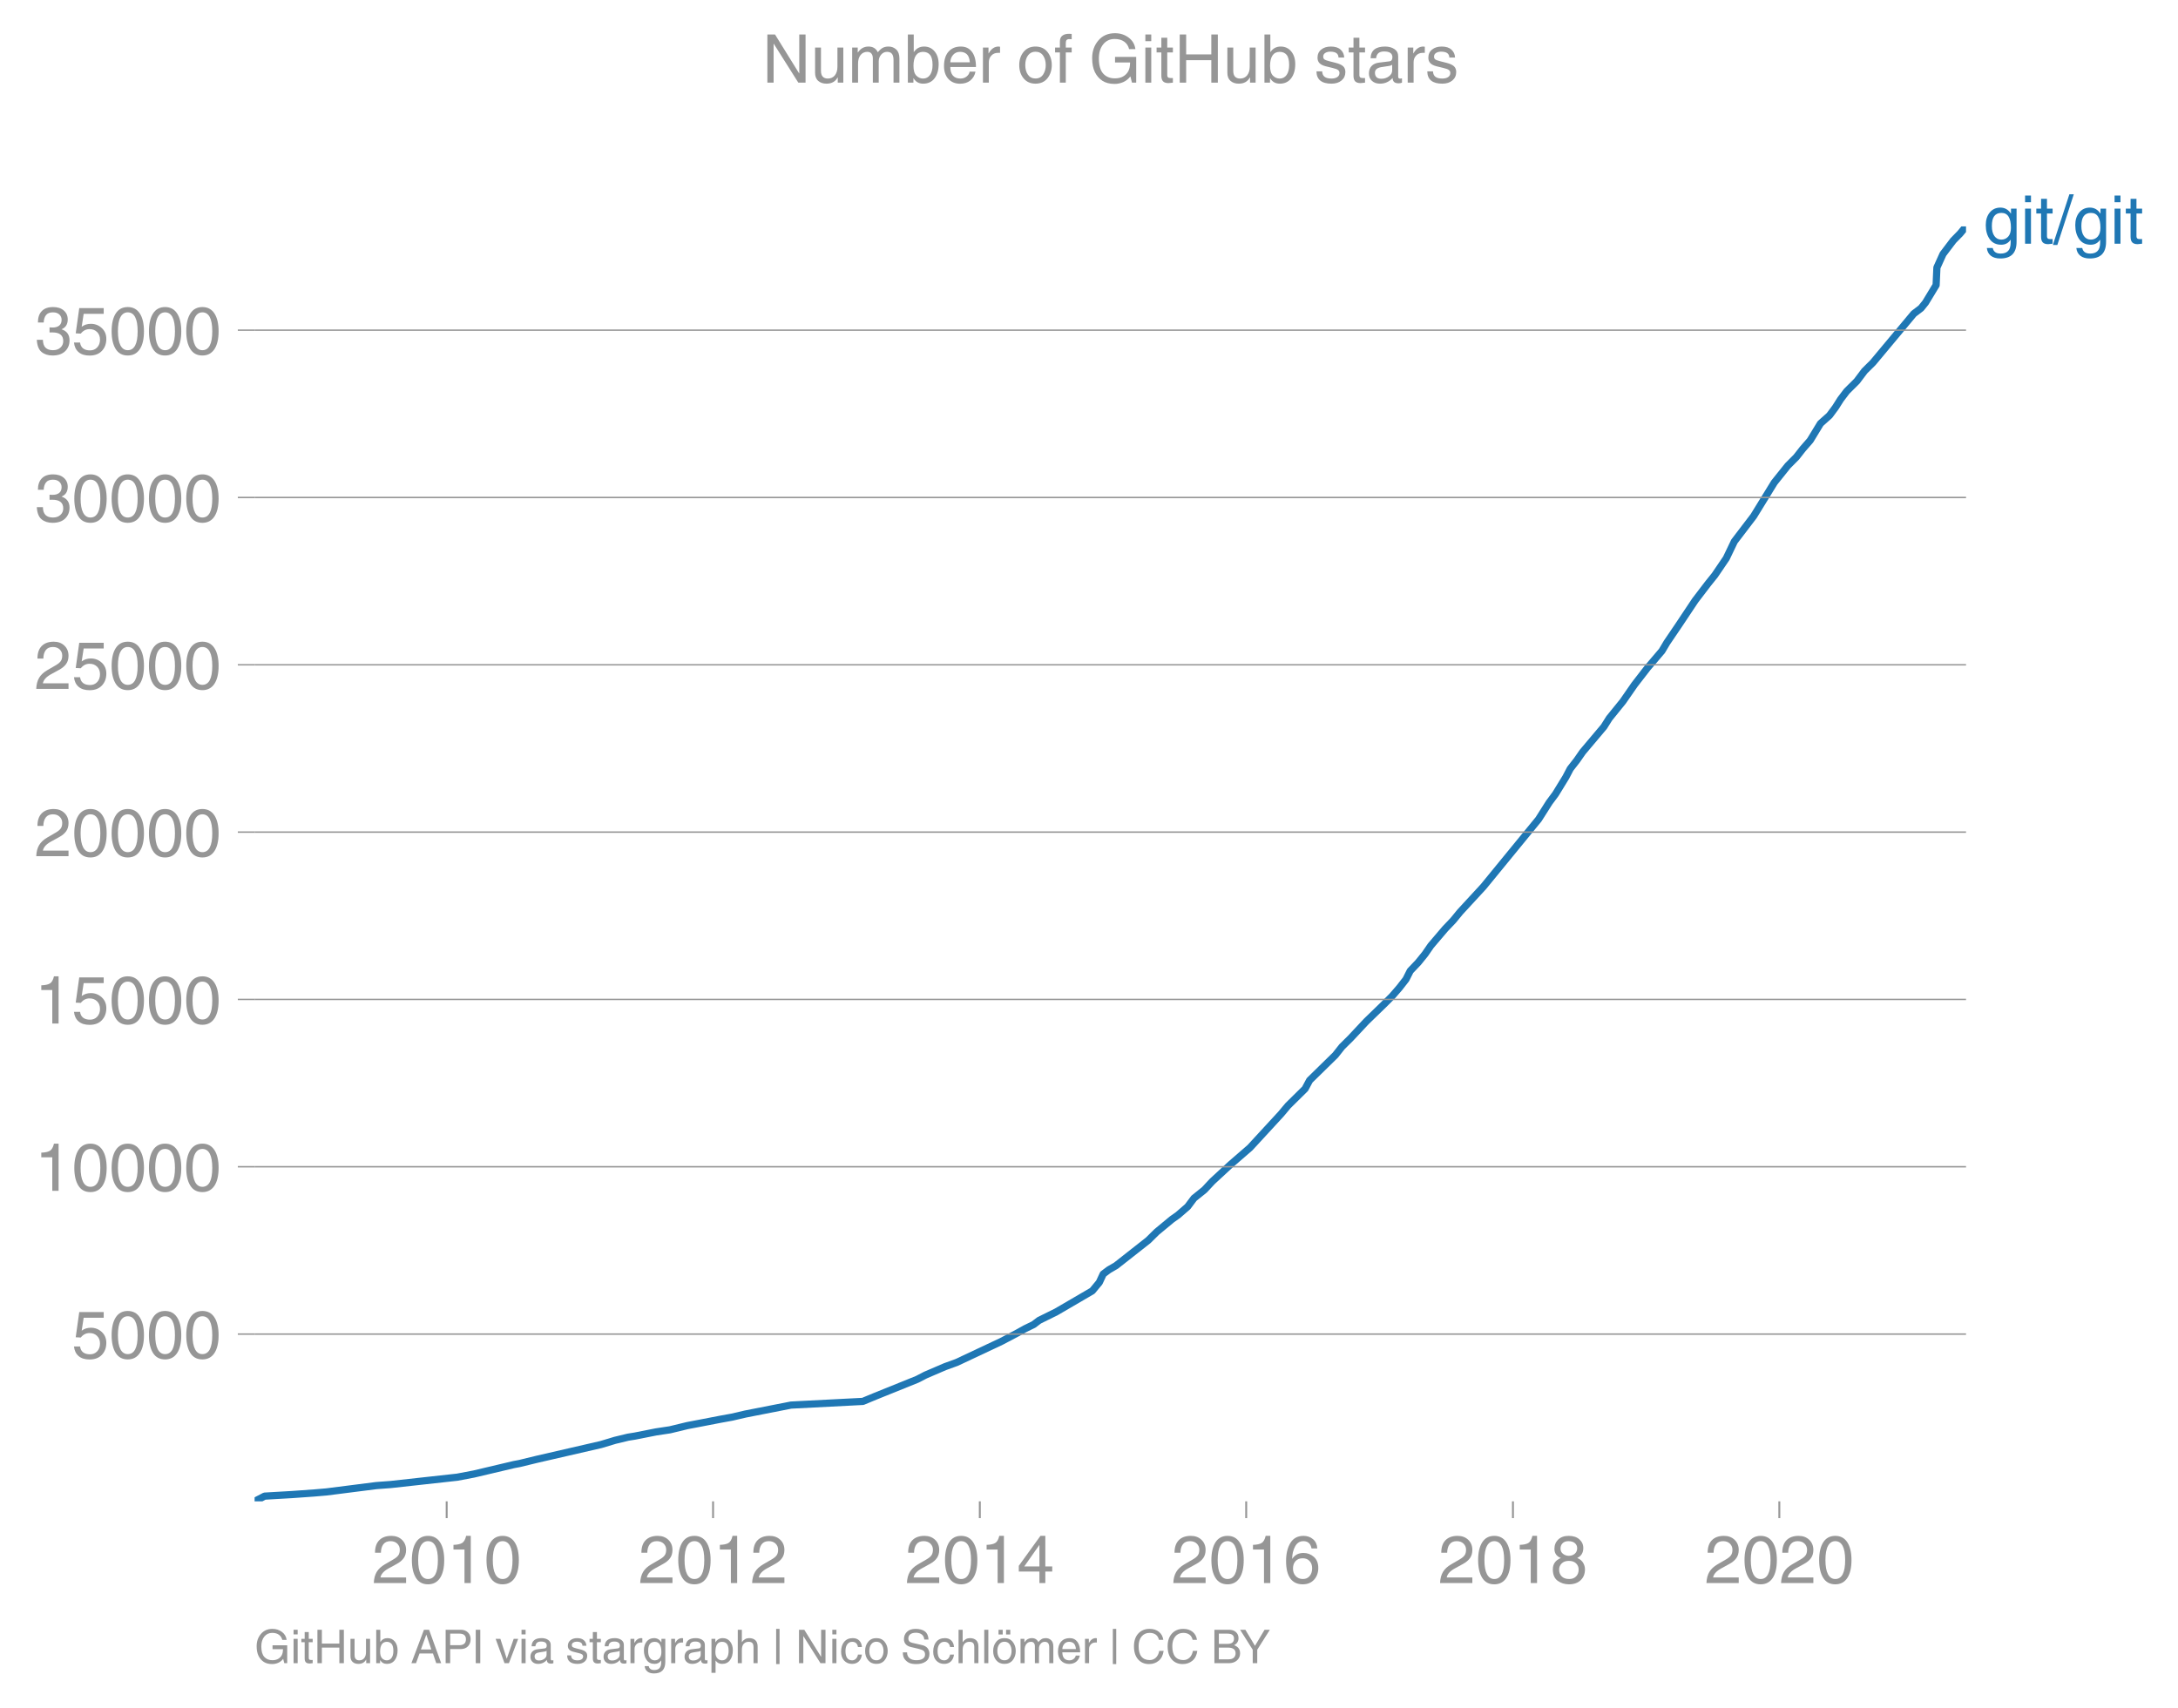
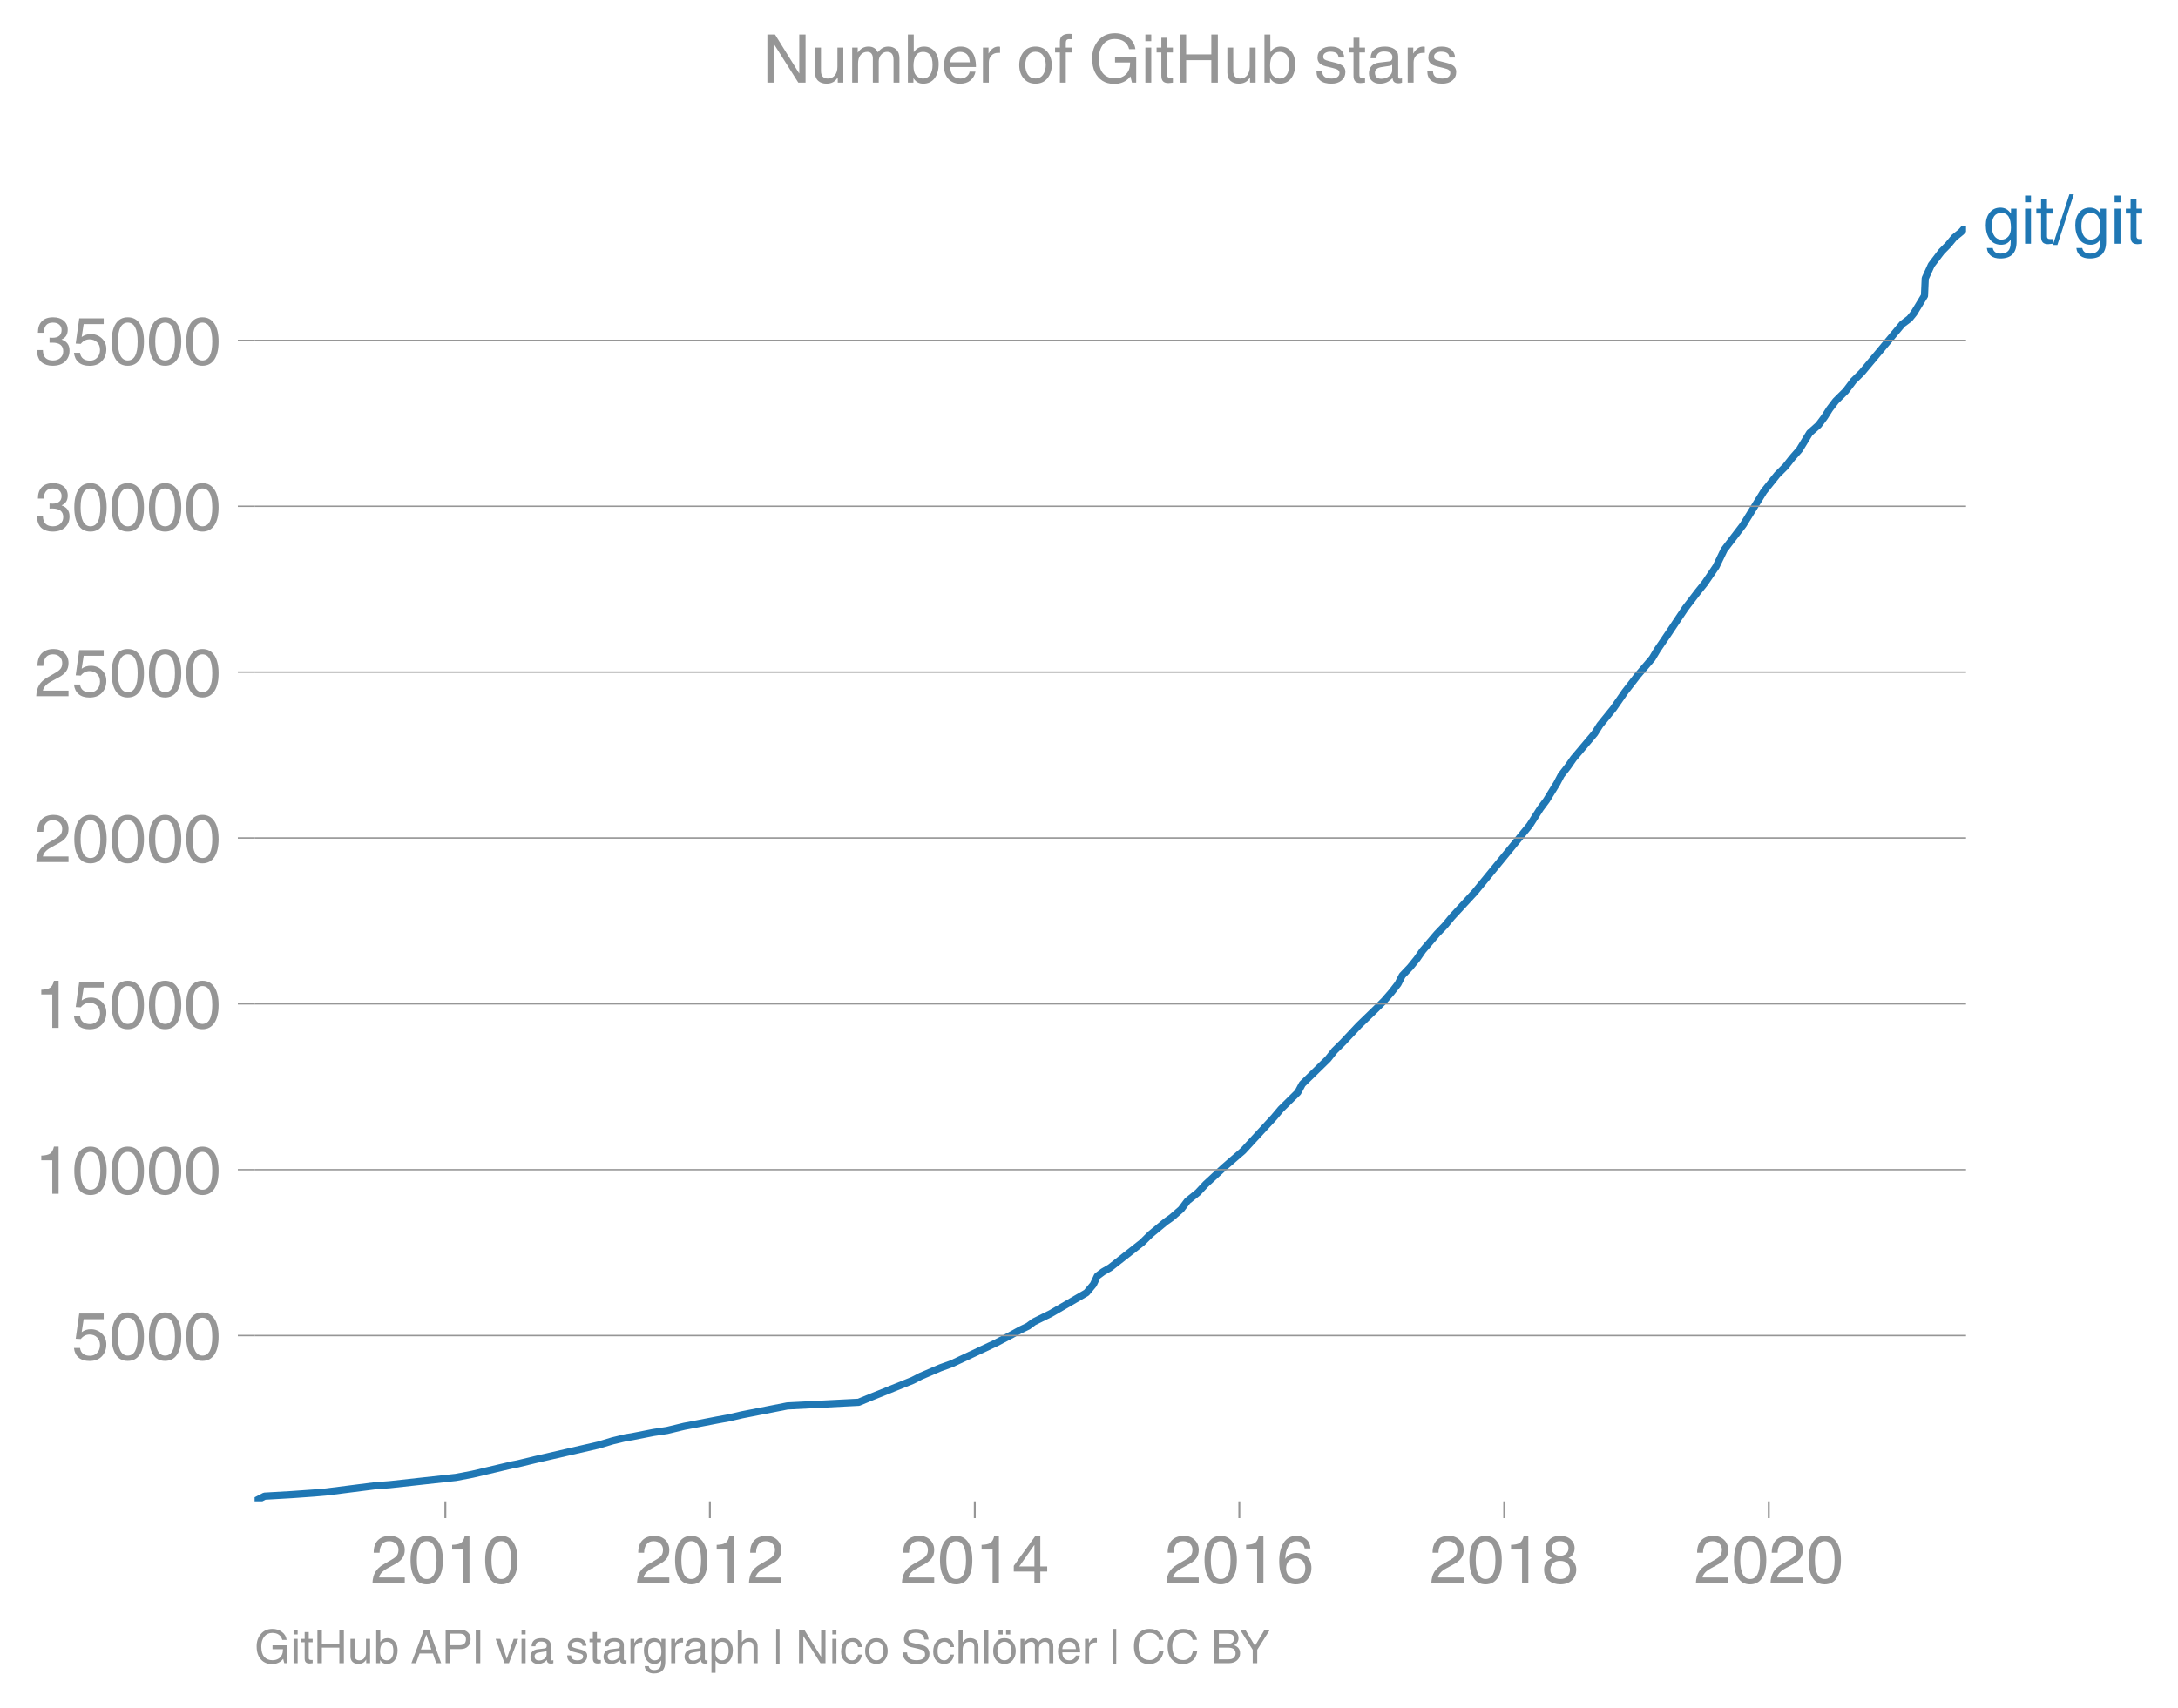
<svg xmlns="http://www.w3.org/2000/svg" xmlns:xlink="http://www.w3.org/1999/xlink" height="475.304" viewBox="0 0 454.478 356.478" width="605.97">
  <defs>
    <style>*{stroke-linecap:butt;stroke-linejoin:round}</style>
  </defs>
  <g id="figure_1">
    <path d="M0 356.478h454.478V0H0z" style="fill:none" id="patch_1" />
    <g id="axes_1">
      <path d="M53.127 313.361h357.12V47.25H53.127z" style="fill:none" id="patch_2" />
-       <path clip-path="url(#p6153ac2598)" d="m53.127 313.361 2.091-1.09 5.676-.327 4.723-.336 2.52-.216 10.38-1.32 3.01-.224 13.884-1.53 3.485-.663 8.337-1.97 1.186-.223 3.618-.88 13.383-3.08 2.92-.88 2.727-.657 1.408-.224 4.41-.873 2.915-.44 3.634-.88 2.32-.44 4.555-.88 2.418-.44 2.805-.65 9.528-1.871 14.996-.769 2.641-1.096 8.722-3.52 1.698-.88 4.098-1.76 2.412-.874 9.337-4.393 3.341-1.76 1.563-.873 1.806-.88 1.165-.88 3.56-1.76 7.531-4.394 1.455-1.76.819-1.753 1.172-.88 1.51-.88 6.708-5.273 1.783-1.76 3.183-2.634 1.248-.88 2.017-1.753 1.317-1.76 2.18-1.753 1.641-1.76 3.808-3.52 4.057-3.514 6.467-7.026 1.477-1.76 3.56-3.513.941-1.76 5.376-5.267 1.39-1.76 1.78-1.76 3.285-3.513 3.625-3.514 1.765-1.76 1.517-1.753 1.37-1.76.888-1.76 1.67-1.76 1.419-1.753 1.212-1.76 2.995-3.514 1.67-1.753 1.443-1.76 4.86-5.273 11.503-14.06 2.23-3.513 1.31-1.76 2.154-3.514.923-1.76 1.372-1.76 1.22-1.753 4.444-5.273 1.103-1.753 2.85-3.52 2.435-3.514 2.719-3.513 2.99-3.513 1.048-1.76 2.387-3.52 3.509-5.267 2.683-3.513 1.413-1.76 2.389-3.52 1.683-3.514 4.016-5.266 4.324-7.034 2.822-3.52 1.756-1.76 1.374-1.753 1.535-1.76 2.143-3.52 1.878-1.677 1.25-1.683 1.065-1.683 1.276-1.684 2.126-2.116 1.595-2.123 1.763-1.746 8.513-10.205 1.516-1.152.935-1.16 2.216-3.66.162-3.667 1.274-2.814 2.14-2.822 1.442-1.474 1.223-1.48h0" style="fill:none;stroke:#1f77b4;stroke-linecap:square;stroke-width:1.5" id="line2d_1" />
+       <path clip-path="url(#pd8662c5b9d)" d="m53.127 313.361 2.077-1.08 5.637-.325 4.69-.332 2.501-.215 10.31-1.309 2.989-.221 13.788-1.516 3.46-.658 8.279-1.952 1.178-.222 3.593-.872 13.291-3.053 2.9-.873 2.707-.65 1.399-.222 4.379-.866 2.895-.436 3.609-.872 2.303-.436 4.524-.873 2.401-.436 2.786-.644 9.462-1.855 14.892-.762 2.623-1.087 8.661-3.489 1.687-.872 4.07-1.745 2.395-.865 9.273-4.355 3.318-1.745 1.551-.865 1.794-.873 1.157-.872 3.535-1.745 7.48-4.354 1.444-1.745.813-1.738 1.164-.872 1.5-.872 6.661-5.228 1.77-1.744 3.162-2.61 1.239-.873 2.003-1.737 1.308-1.745 2.166-1.738 1.629-1.745 3.782-3.489 4.028-3.482 6.422-6.965 1.467-1.745 3.535-3.482.935-1.745 5.34-5.22 1.38-1.745 1.767-1.745 3.262-3.482 3.6-3.482 1.753-1.745 1.506-1.738 1.36-1.745.882-1.744 1.66-1.745 1.408-1.738 1.204-1.744 2.974-3.483 1.66-1.738 1.432-1.744 4.827-5.227 11.423-13.937 2.214-3.482 1.3-1.745 2.14-3.483.917-1.744 1.362-1.745 1.212-1.738 4.413-5.227 1.096-1.738 2.83-3.489 2.418-3.482 2.7-3.483 2.969-3.482 1.04-1.745 2.372-3.49 3.484-5.22 2.664-3.482 1.404-1.745 2.372-3.489 1.672-3.482 3.988-5.22 4.294-6.972 2.802-3.49 1.745-1.744 1.364-1.738 1.524-1.745 2.128-3.49 1.866-1.66 1.241-1.67 1.057-1.668 1.267-1.668 2.112-2.098 1.584-2.105 1.75-1.73 8.455-10.116 1.505-1.142.929-1.15 2.2-3.627.161-3.635 1.265-2.79 2.125-2.797 1.433-1.46 1.214-1.468 1.443-1.164 1.029-1.17h0" style="fill:none;stroke:#1f77b4;stroke-linecap:square;stroke-width:1.5" id="line2d_1" />
      <g id="matplotlib.axis_1">
        <g id="xtick_1">
          <g id="line2d_2">
            <defs>
-               <path d="M0 0v3.5" id="m6653f7008c" style="stroke:#969696;stroke-width:.4" />
-             </defs>
-             <use style="fill:#969696;stroke:#969696;stroke-width:.4" x="93.209" xlink:href="#m6653f7008c" y="313.361" />
-           </g>
-           <g style="fill:#969696" transform="matrix(.14 0 0 -.14 77.638 330.41)" id="text_1">
+               <path d="M0 0v3.5" id="m1e17fbe8b4" style="stroke:#969696;stroke-width:.4" />
+             </defs>
+             <use style="fill:#969696;stroke:#969696;stroke-width:.4" x="92.932" xlink:href="#m1e17fbe8b4" y="313.361" />
+           </g>
+           <g style="fill:#969696" transform="matrix(.14 0 0 -.14 77.361 330.41)" id="text_1">
            <defs>
              <path d="M281 2888q0 793 409 1202 410 410 1148 410 618 0 1012-375t394-969q0-462-227-780-226-317-667-557l-775-425q-684-375-775-863h2444V0H166q25 634 275 1056t781 728l806 469q322 185 469 383t147 545q0 344-241 578-240 235-650 235-453 0-678-299-225-298-231-807H281z" id="HelveticaWorld-Regular-32" transform="scale(.01563)" />
              <path d="M2719 2188q0 903-239 1354-239 452-702 452-453 0-697-452-243-451-243-1354 0-875 240-1340 241-464 700-464 463 0 702 448 239 449 239 1356zm603 0q0-1107-400-1709-400-601-1144-601-772 0-1156 623-384 624-384 1687 0 1090 393 1701 394 611 1147 611 744 0 1144-608t400-1704z" id="HelveticaWorld-Regular-30" transform="scale(.01563)" />
              <path d="M2297 0h-600v3194H647v447q550 18 818 176 269 158 391 683h441V0z" id="HelveticaWorld-Regular-31" transform="scale(.01563)" />
            </defs>
            <use xlink:href="#HelveticaWorld-Regular-32" />
            <use x="55.615" xlink:href="#HelveticaWorld-Regular-30" />
            <use x="111.23" xlink:href="#HelveticaWorld-Regular-31" />
            <use x="166.846" xlink:href="#HelveticaWorld-Regular-30" />
          </g>
        </g>
        <g id="xtick_2">
-           <use style="fill:#969696;stroke:#969696;stroke-width:.4" x="148.794" xlink:href="#m6653f7008c" y="313.361" id="line2d_3" />
-           <g style="fill:#969696" transform="matrix(.14 0 0 -.14 133.224 330.41)" id="text_2">
+           <use style="fill:#969696;stroke:#969696;stroke-width:.4" x="148.132" xlink:href="#m1e17fbe8b4" y="313.361" id="line2d_3" />
+           <g style="fill:#969696" transform="matrix(.14 0 0 -.14 132.562 330.41)" id="text_2">
            <use xlink:href="#HelveticaWorld-Regular-32" />
            <use x="55.615" xlink:href="#HelveticaWorld-Regular-30" />
            <use x="111.23" xlink:href="#HelveticaWorld-Regular-31" />
            <use x="166.846" xlink:href="#HelveticaWorld-Regular-32" />
          </g>
        </g>
        <g id="xtick_3">
-           <use style="fill:#969696;stroke:#969696;stroke-width:.4" x="204.456" xlink:href="#m6653f7008c" y="313.361" id="line2d_4" />
-           <g style="fill:#969696" transform="matrix(.14 0 0 -.14 188.885 330.41)" id="text_3">
+           <use style="fill:#969696;stroke:#969696;stroke-width:.4" x="203.408" xlink:href="#m1e17fbe8b4" y="313.361" id="line2d_4" />
+           <g style="fill:#969696" transform="matrix(.14 0 0 -.14 187.838 330.41)" id="text_3">
            <defs>
              <path d="M678 1581h1447v2041h-12L678 1581zm2010-487V0h-563v1094H159v550l2063 2856h466V1581h659v-487h-659z" id="HelveticaWorld-Regular-34" transform="scale(.01563)" />
            </defs>
            <use xlink:href="#HelveticaWorld-Regular-32" />
            <use x="55.615" xlink:href="#HelveticaWorld-Regular-30" />
            <use x="111.23" xlink:href="#HelveticaWorld-Regular-31" />
            <use x="166.846" xlink:href="#HelveticaWorld-Regular-34" />
          </g>
        </g>
        <g id="xtick_4">
-           <use style="fill:#969696;stroke:#969696;stroke-width:.4" x="260.041" xlink:href="#m6653f7008c" y="313.361" id="line2d_5" />
-           <g style="fill:#969696" transform="matrix(.14 0 0 -.14 244.47 330.41)" id="text_4">
+           <use style="fill:#969696;stroke:#969696;stroke-width:.4" x="258.609" xlink:href="#m1e17fbe8b4" y="313.361" id="line2d_5" />
+           <g style="fill:#969696" transform="matrix(.14 0 0 -.14 243.038 330.41)" id="text_4">
            <defs>
              <path d="M903 1381q0-440 262-719 263-278 685-278 403 0 642 284 239 285 239 748 0 403-236 675t-670 272q-422 0-672-266t-250-716zm1766 1922q-63 344-255 517-192 174-520 174-519 0-791-507-272-506-278-1159l13-12q359 553 1068 553 566 0 988-375t422-1053q0-672-400-1118-400-445-1078-445-782 0-1188 556-406 557-406 1660 0 1062 415 1734 416 672 1247 672 538 0 910-321 372-320 403-876h-550z" id="HelveticaWorld-Regular-36" transform="scale(.01563)" />
            </defs>
            <use xlink:href="#HelveticaWorld-Regular-32" />
            <use x="55.615" xlink:href="#HelveticaWorld-Regular-30" />
            <use x="111.23" xlink:href="#HelveticaWorld-Regular-31" />
            <use x="166.846" xlink:href="#HelveticaWorld-Regular-36" />
          </g>
        </g>
        <g id="xtick_5">
-           <use style="fill:#969696;stroke:#969696;stroke-width:.4" x="315.703" xlink:href="#m6653f7008c" y="313.361" id="line2d_6" />
-           <g style="fill:#969696" transform="matrix(.14 0 0 -.14 300.132 330.41)" id="text_5">
+           <use style="fill:#969696;stroke:#969696;stroke-width:.4" x="313.885" xlink:href="#m1e17fbe8b4" y="313.361" id="line2d_6" />
+           <g style="fill:#969696" transform="matrix(.14 0 0 -.14 298.315 330.41)" id="text_5">
            <defs>
              <path d="M1766 2597q347 0 573 198 227 199 227 527 0 294-218 483-217 189-620 189-359 0-555-199-195-198-195-504 0-328 244-511t544-183zm6-484q-434 0-681-241t-247-591q0-403 250-650t712-247q410 0 655 247t245 657q0 350-245 587-245 238-689 238zm1378 1228q0-678-578-947 397-178 567-471 170-292 170-623 0-641-413-1032-412-390-1112-390-612 0-1076 336T244 1306q0 763 762 1082-609 243-609 875 0 531 361 884t1001 353q641 0 1016-333t375-826z" id="HelveticaWorld-Regular-38" transform="scale(.01563)" />
            </defs>
            <use xlink:href="#HelveticaWorld-Regular-32" />
            <use x="55.615" xlink:href="#HelveticaWorld-Regular-30" />
            <use x="111.23" xlink:href="#HelveticaWorld-Regular-31" />
            <use x="166.846" xlink:href="#HelveticaWorld-Regular-38" />
          </g>
        </g>
        <g id="xtick_6">
-           <use style="fill:#969696;stroke:#969696;stroke-width:.4" x="371.288" xlink:href="#m6653f7008c" y="313.361" id="line2d_7" />
-           <g style="fill:#969696" transform="matrix(.14 0 0 -.14 355.717 330.41)" id="text_6">
+           <use style="fill:#969696;stroke:#969696;stroke-width:.4" x="369.086" xlink:href="#m1e17fbe8b4" y="313.361" id="line2d_7" />
+           <g style="fill:#969696" transform="matrix(.14 0 0 -.14 353.515 330.41)" id="text_6">
            <use xlink:href="#HelveticaWorld-Regular-32" />
            <use x="55.615" xlink:href="#HelveticaWorld-Regular-30" />
            <use x="111.23" xlink:href="#HelveticaWorld-Regular-32" />
            <use x="166.846" xlink:href="#HelveticaWorld-Regular-30" />
          </g>
        </g>
      </g>
      <g id="matplotlib.axis_2">
        <g id="ytick_1">
-           <path clip-path="url(#p6153ac2598)" d="M53.127 278.446h357.12" style="fill:none;stroke:#969696;stroke-linecap:square;stroke-width:.3" id="line2d_8" />
+           <path clip-path="url(#pd8662c5b9d)" d="M53.127 278.752h357.12" style="fill:none;stroke:#969696;stroke-linecap:square;stroke-width:.3" id="line2d_8" />
          <g id="line2d_9">
            <defs>
-               <path d="M0 0h-3.5" id="m402636cd66" style="stroke:#969696;stroke-width:.3" />
-             </defs>
-             <use style="fill:#969696;stroke:#969696;stroke-width:.3" x="53.127" xlink:href="#m402636cd66" y="278.446" />
-           </g>
-           <g style="fill:#969696" transform="matrix(.14 0 0 -.14 14.985 283.47)" id="text_7">
+               <path d="M0 0h-3.5" id="m1ea0a224ae" style="stroke:#969696;stroke-width:.3" />
+             </defs>
+             <use style="fill:#969696;stroke:#969696;stroke-width:.3" x="53.127" xlink:href="#m1ea0a224ae" y="278.752" />
+           </g>
+           <g style="fill:#969696" transform="matrix(.14 0 0 -.14 14.985 283.776)" id="text_7">
            <defs>
              <path d="M941 2619q372 281 872 281 606 0 1042-403t436-1038q0-690-421-1139-420-448-1179-448-660 0-1041 323-381 324-444 918h582q43-363 284-555t669-192q415 0 681 287 266 288 266 735 0 456-279 731-278 275-718 275-500 0-835-428l-484 25 337 2406h2332v-544H1131L941 2619z" id="HelveticaWorld-Regular-35" transform="scale(.01563)" />
            </defs>
            <use xlink:href="#HelveticaWorld-Regular-35" />
            <use x="55.615" xlink:href="#HelveticaWorld-Regular-30" />
            <use x="111.23" xlink:href="#HelveticaWorld-Regular-30" />
            <use x="166.846" xlink:href="#HelveticaWorld-Regular-30" />
          </g>
        </g>
        <g id="ytick_2">
-           <path clip-path="url(#p6153ac2598)" d="M53.127 243.523h357.12" style="fill:none;stroke:#969696;stroke-linecap:square;stroke-width:.3" id="line2d_10" />
-           <use style="fill:#969696;stroke:#969696;stroke-width:.3" x="53.127" xlink:href="#m402636cd66" y="243.523" id="line2d_11" />
-           <g style="fill:#969696" transform="matrix(.14 0 0 -.14 7.2 248.547)" id="text_8">
+           <path clip-path="url(#pd8662c5b9d)" d="M53.127 244.135h357.12" style="fill:none;stroke:#969696;stroke-linecap:square;stroke-width:.3" id="line2d_10" />
+           <use style="fill:#969696;stroke:#969696;stroke-width:.3" x="53.127" xlink:href="#m1ea0a224ae" y="244.135" id="line2d_11" />
+           <g style="fill:#969696" transform="matrix(.14 0 0 -.14 7.2 249.16)" id="text_8">
            <use xlink:href="#HelveticaWorld-Regular-31" />
            <use x="55.615" xlink:href="#HelveticaWorld-Regular-30" />
            <use x="111.23" xlink:href="#HelveticaWorld-Regular-30" />
            <use x="166.846" xlink:href="#HelveticaWorld-Regular-30" />
            <use x="222.461" xlink:href="#HelveticaWorld-Regular-30" />
          </g>
        </g>
        <g id="ytick_3">
-           <path clip-path="url(#p6153ac2598)" d="M53.127 208.6h357.12" style="fill:none;stroke:#969696;stroke-linecap:square;stroke-width:.3" id="line2d_12" />
-           <use style="fill:#969696;stroke:#969696;stroke-width:.3" x="53.127" xlink:href="#m402636cd66" y="208.6" id="line2d_13" />
-           <g style="fill:#969696" transform="matrix(.14 0 0 -.14 7.2 213.625)" id="text_9">
+           <path clip-path="url(#pd8662c5b9d)" d="M53.127 209.518h357.12" style="fill:none;stroke:#969696;stroke-linecap:square;stroke-width:.3" id="line2d_12" />
+           <use style="fill:#969696;stroke:#969696;stroke-width:.3" x="53.127" xlink:href="#m1ea0a224ae" y="209.518" id="line2d_13" />
+           <g style="fill:#969696" transform="matrix(.14 0 0 -.14 7.2 214.543)" id="text_9">
            <use xlink:href="#HelveticaWorld-Regular-31" />
            <use x="55.615" xlink:href="#HelveticaWorld-Regular-35" />
            <use x="111.23" xlink:href="#HelveticaWorld-Regular-30" />
            <use x="166.846" xlink:href="#HelveticaWorld-Regular-30" />
            <use x="222.461" xlink:href="#HelveticaWorld-Regular-30" />
          </g>
        </g>
        <g id="ytick_4">
-           <path clip-path="url(#p6153ac2598)" d="M53.127 173.677h357.12" style="fill:none;stroke:#969696;stroke-linecap:square;stroke-width:.3" id="line2d_14" />
-           <use style="fill:#969696;stroke:#969696;stroke-width:.3" x="53.127" xlink:href="#m402636cd66" y="173.677" id="line2d_15" />
-           <g style="fill:#969696" transform="matrix(.14 0 0 -.14 7.2 178.702)" id="text_10">
+           <path clip-path="url(#pd8662c5b9d)" d="M53.127 174.902h357.12" style="fill:none;stroke:#969696;stroke-linecap:square;stroke-width:.3" id="line2d_14" />
+           <use style="fill:#969696;stroke:#969696;stroke-width:.3" x="53.127" xlink:href="#m1ea0a224ae" y="174.902" id="line2d_15" />
+           <g style="fill:#969696" transform="matrix(.14 0 0 -.14 7.2 179.926)" id="text_10">
            <use xlink:href="#HelveticaWorld-Regular-32" />
            <use x="55.615" xlink:href="#HelveticaWorld-Regular-30" />
            <use x="111.23" xlink:href="#HelveticaWorld-Regular-30" />
            <use x="166.846" xlink:href="#HelveticaWorld-Regular-30" />
            <use x="222.461" xlink:href="#HelveticaWorld-Regular-30" />
          </g>
        </g>
        <g id="ytick_5">
-           <path clip-path="url(#p6153ac2598)" d="M53.127 138.754h357.12" style="fill:none;stroke:#969696;stroke-linecap:square;stroke-width:.3" id="line2d_16" />
-           <use style="fill:#969696;stroke:#969696;stroke-width:.3" x="53.127" xlink:href="#m402636cd66" y="138.754" id="line2d_17" />
-           <g style="fill:#969696" transform="matrix(.14 0 0 -.14 7.2 143.779)" id="text_11">
+           <path clip-path="url(#pd8662c5b9d)" d="M53.127 140.285h357.12" style="fill:none;stroke:#969696;stroke-linecap:square;stroke-width:.3" id="line2d_16" />
+           <use style="fill:#969696;stroke:#969696;stroke-width:.3" x="53.127" xlink:href="#m1ea0a224ae" y="140.285" id="line2d_17" />
+           <g style="fill:#969696" transform="matrix(.14 0 0 -.14 7.2 145.31)" id="text_11">
            <use xlink:href="#HelveticaWorld-Regular-32" />
            <use x="55.615" xlink:href="#HelveticaWorld-Regular-35" />
            <use x="111.23" xlink:href="#HelveticaWorld-Regular-30" />
            <use x="166.846" xlink:href="#HelveticaWorld-Regular-30" />
            <use x="222.461" xlink:href="#HelveticaWorld-Regular-30" />
          </g>
        </g>
        <g id="ytick_6">
-           <path clip-path="url(#p6153ac2598)" d="M53.127 103.831h357.12" style="fill:none;stroke:#969696;stroke-linecap:square;stroke-width:.3" id="line2d_18" />
-           <use style="fill:#969696;stroke:#969696;stroke-width:.3" x="53.127" xlink:href="#m402636cd66" y="103.831" id="line2d_19" />
-           <g style="fill:#969696" transform="matrix(.14 0 0 -.14 7.2 108.856)" id="text_12">
+           <path clip-path="url(#pd8662c5b9d)" d="M53.127 105.668h357.12" style="fill:none;stroke:#969696;stroke-linecap:square;stroke-width:.3" id="line2d_18" />
+           <use style="fill:#969696;stroke:#969696;stroke-width:.3" x="53.127" xlink:href="#m1ea0a224ae" y="105.668" id="line2d_19" />
+           <g style="fill:#969696" transform="matrix(.14 0 0 -.14 7.2 110.693)" id="text_12">
            <defs>
              <path d="M1434 2559q141-12 294-12 397 0 626 183 230 183 230 554 0 300-214 505t-617 205q-447 0-655-263-207-262-220-703H325q0 703 369 1087 369 385 1084 385 635 0 1013-327 378-326 378-857 0-685-578-928v-13q750-256 750-1050 0-634-422-1041-422-406-1197-406-634 0-1044 333-409 333-459 1164h581q13-519 256-755 244-236 703-236 444 0 713 247t269 622q0 410-257 619-256 209-793 209-128 0-257-6v484z" id="HelveticaWorld-Regular-33" transform="scale(.01563)" />
            </defs>
            <use xlink:href="#HelveticaWorld-Regular-33" />
            <use x="55.615" xlink:href="#HelveticaWorld-Regular-30" />
            <use x="111.23" xlink:href="#HelveticaWorld-Regular-30" />
            <use x="166.846" xlink:href="#HelveticaWorld-Regular-30" />
            <use x="222.461" xlink:href="#HelveticaWorld-Regular-30" />
          </g>
        </g>
        <g id="ytick_7">
-           <path clip-path="url(#p6153ac2598)" d="M53.127 68.909h357.12" style="fill:none;stroke:#969696;stroke-linecap:square;stroke-width:.3" id="line2d_20" />
-           <use style="fill:#969696;stroke:#969696;stroke-width:.3" x="53.127" xlink:href="#m402636cd66" y="68.909" id="line2d_21" />
-           <g style="fill:#969696" transform="matrix(.14 0 0 -.14 7.2 73.933)" id="text_13">
+           <path clip-path="url(#pd8662c5b9d)" d="M53.127 71.052h357.12" style="fill:none;stroke:#969696;stroke-linecap:square;stroke-width:.3" id="line2d_20" />
+           <use style="fill:#969696;stroke:#969696;stroke-width:.3" x="53.127" xlink:href="#m1ea0a224ae" y="71.052" id="line2d_21" />
+           <g style="fill:#969696" transform="matrix(.14 0 0 -.14 7.2 76.076)" id="text_13">
            <use xlink:href="#HelveticaWorld-Regular-33" />
            <use x="55.615" xlink:href="#HelveticaWorld-Regular-35" />
            <use x="111.23" xlink:href="#HelveticaWorld-Regular-30" />
            <use x="166.846" xlink:href="#HelveticaWorld-Regular-30" />
            <use x="222.461" xlink:href="#HelveticaWorld-Regular-30" />
          </g>
        </g>
      </g>
      <g style="fill:#1f77b4" transform="matrix(.14 0 0 -.14 413.818 50.866)" id="text_14">
        <defs>
          <path d="M831 1684q0-615 244-954t659-339q404 0 660 293 256 294 256 832 0 706-224 1064-223 358-679 358-459 0-688-305-228-305-228-949zM3188 191q0-807-388-1203-387-397-1169-397-562 0-895 259T353-409h563q43-244 226-388t530-144q472 0 712 254 241 253 241 821v238h-12Q2297-97 1722-97q-716 0-1094 528T250 1772q0 744 381 1208 382 464 1013 464 634 0 1000-569h12v472h532V191z" id="HelveticaWorld-Regular-67" transform="scale(.01563)" />
          <path d="M422 3956v638h562v-638H422zM984 0H422v3347h562V0z" id="HelveticaWorld-Regular-69" transform="scale(.01563)" />
          <path d="M1100 2881V703q0-128 70-195 71-67 252-67h216V0q-307-44-422-44-353 0-516 169-162 169-162 547v2209H84v466h454v934h562v-934h538v-466h-538z" id="HelveticaWorld-Regular-74" transform="scale(.01563)" />
          <path d="M319-122h-428l1575 4838h422L319-122z" id="HelveticaWorld-Regular-2f" transform="scale(.01563)" />
        </defs>
        <use xlink:href="#HelveticaWorld-Regular-67" />
        <use x="55.908" xlink:href="#HelveticaWorld-Regular-69" />
        <use x="77.93" xlink:href="#HelveticaWorld-Regular-74" />
        <use x="105.615" xlink:href="#HelveticaWorld-Regular-2f" />
        <use x="133.398" xlink:href="#HelveticaWorld-Regular-67" />
        <use x="189.307" xlink:href="#HelveticaWorld-Regular-69" />
        <use x="211.328" xlink:href="#HelveticaWorld-Regular-74" />
      </g>
      <g style="fill:#969696" transform="matrix(.09716 0 0 -.09716 53.127 347.139)" id="text_15">
        <defs>
          <path d="M2463 2456h2018V0h-403l-150 594q-294-375-691-546-396-170-824-170-691 0-1155 301-464 302-721 833-256 532-256 1326 0 990 589 1684t1586 694q744 0 1300-416 557-416 647-1100h-600q-109 453-462 709-353 257-916 257-678 0-1091-511-412-511-412-1352 0-978 409-1436 410-458 1119-458 463 0 783 183t492 497q172 314 172 836H2463v531z" id="HelveticaWorld-Regular-47" transform="scale(.01563)" />
          <path d="M4153 0h-622v2144H1131V0H519v4594h612V2694h2400v1900h622V0z" id="HelveticaWorld-Regular-48" transform="scale(.01563)" />
          <path d="M391 3347h562V1125q0-369 167-552 168-182 480-182 434 0 678 307 244 308 244 805v1844h562V0h-531v488l-12 12Q2222-97 1478-97q-481 0-784 262-303 263-303 776v2406z" id="HelveticaWorld-Regular-75" transform="scale(.01563)" />
          <path d="M2778 1684q0 672-238 963-237 291-677 291-447-7-676-349-228-342-228-989 0-659 275-934t641-275q416 0 659 342 244 342 244 951zM422 0v4594h562V2925h13q359 519 969 519 625 0 1009-464t384-1208q0-838-388-1354Q2584-97 1888-97q-613 0-922 513h-13V0H422z" id="HelveticaWorld-Regular-62" transform="scale(.01563)" />
          <path d="m2816 1888-678 2021h-13l-737-2021h1428zm-1619-550L716 0H78l1728 4594h703L4172 0h-678l-453 1338H1197z" id="HelveticaWorld-Regular-41" transform="scale(.01563)" />
          <path d="M1141 2472h1234q466 0 700 204 234 205 234 621 0 372-225 569t-684 197H1141V2472zm0-2472H519v4594h2065q616 0 991-358t375-933q0-597-363-980-362-382-1003-382H1141V0z" id="HelveticaWorld-Regular-50" transform="scale(.01563)" />
          <path d="M1141 0H519v4594h622V0z" id="HelveticaWorld-Regular-49" transform="scale(.01563)" />
          <path d="M2522 3347h616L1863 0h-604L38 3347h653l872-2725h12l947 2725z" id="HelveticaWorld-Regular-76" transform="scale(.01563)" />
          <path d="M2456 1709q-62-65-245-106-183-40-683-106-369-44-542-182-173-137-173-362 0-275 146-428 147-153 469-153 403 0 715 229 313 230 313 558v550zM397 2328q19 566 367 841 349 275 1014 275 531 0 890-241 360-240 360-694V581q0-197 178-197 72 0 185 25V0q-153-63-319-63-288 0-429 123-140 124-146 387Q2016-97 1288-97q-475 0-763 269-287 269-287 700 0 441 250 712 250 272 728 329l993 121q269 41 269 397 0 263-195 403-195 141-592 141-353 0-543-156-189-156-226-491H397z" id="HelveticaWorld-Regular-61" transform="scale(.01563)" />
          <path d="M2309 2394q-12 300-214 431-201 131-579 131-275 0-471-122-195-121-195-350 0-181 115-267 116-86 501-183l556-140q506-128 723-327 218-198 218-554 0-494-361-802T1638-97Q934-97 573 195q-360 293-367 880h544q13-347 230-516 217-168 651-168 353 0 561 140 208 141 208 391 0 178-135 284-134 107-531 197l-653 160q-397 100-586 298t-189 514q0 494 353 781 354 288 922 288 607 0 930-296 323-295 342-754h-544z" id="HelveticaWorld-Regular-73" transform="scale(.01563)" />
          <path d="M984 0H422v3347h531v-556h13q365 653 940 653 91 0 147-19v-584h-209q-378 0-619-257-241-256-241-637V0z" id="HelveticaWorld-Regular-72" transform="scale(.01563)" />
          <path d="M959 1516q0-538 262-832 263-293 654-293 428 0 665 348 238 349 238 945 0 654-228 954t-687 300q-447 0-676-352-228-352-228-1070zM422 3347h531v-472h13q359 569 1000 569 647 0 1020-471 373-470 373-1201 0-819-381-1344T1888-97q-582 0-891 450h-13v-1678H422v4672z" id="HelveticaWorld-Regular-70" transform="scale(.01563)" />
          <path d="M3150 0h-566v2188q0 403-156 576-156 174-509 174-435 0-685-282-250-281-250-831V0H422v4594h562V2900h13q384 544 981 544 550 0 861-288 311-287 311-878V0z" id="HelveticaWorld-Regular-68" transform="scale(.01563)" />
          <path d="M603 4716h466V-122H603v4838z" id="HelveticaWorld-Regular-7c" transform="scale(.01563)" />
          <path d="M3559 4594h600V0h-690L1125 3713h-12V0H519v4594h728L3547 884h12v3710z" id="HelveticaWorld-Regular-4e" transform="scale(.01563)" />
          <path d="M2534 2222q-121 716-793 716-416 0-669-333t-253-927q0-647 234-967 235-320 681-320 300 0 519 220t281 573h544q-84-621-439-951T1722-97q-659 0-1081 451-422 452-422 1227 0 850 422 1356 422 507 1184 507 556 0 886-333t367-889h-544z" id="HelveticaWorld-Regular-63" transform="scale(.01563)" />
          <path d="M813 1678q0-559 253-920t718-361q482 0 732 378t250 903q0 531-250 901-250 371-732 371-446 0-709-349-262-348-262-923zm-575 0q0 747 415 1256 416 510 1131 510 732 0 1144-516 413-515 413-1250 0-737-410-1256Q2522-97 1784-97q-709 0-1128 503-418 503-418 1272z" id="HelveticaWorld-Regular-6f" transform="scale(.01563)" />
          <path d="M3225 3250q-19 438-327 686-307 248-810 248-507 0-779-208-271-207-271-598 0-209 118-359 119-150 425-222l1313-300q531-116 787-440 257-323 257-788 0-681-500-1036T2138-122q-610 0-962 156-351 157-623 497-272 341-272 953h582q0-512 340-794 341-281 928-281 569 0 886 202t317 573q0 338-189 505t-739 295l-990 232q-494 112-738 392t-244 689q0 619 417 1019 418 400 1165 400 843 0 1301-352 458-351 492-1114h-584z" id="HelveticaWorld-Regular-53" transform="scale(.01563)" />
          <path d="M984 0H422v4594h562V0z" id="HelveticaWorld-Regular-6c" transform="scale(.01563)" />
          <path d="M813 1678q0-559 253-920t718-361q482 0 732 378t250 903q0 531-250 901-250 371-732 371-446 0-709-349-262-348-262-923zm-575 0q0 747 415 1256 416 510 1131 510 732 0 1144-516 413-515 413-1250 0-737-410-1256Q2522-97 1784-97q-709 0-1128 503-418 503-418 1272zm2351 2266h-575v650h575v-650zm-1038 0H976v650h575v-650z" id="HelveticaWorld-Regular-f6" transform="scale(.01563)" />
          <path d="M422 3347h531v-472h13q378 569 1012 569 628 0 891-544 240 294 465 419t557 125q434 0 735-285 302-284 302-843V0h-562v2163q0 390-147 582-147 193-475 193-331 0-560-269-228-269-228-628V0h-562v2316q0 290-135 456-134 166-390 166-403 0-644-300t-241-813V0H422v3347z" id="HelveticaWorld-Regular-6d" transform="scale(.01563)" />
          <path d="M2719 1941q-44 543-288 770-243 227-647 227-409 0-661-288-251-287-267-709h1863zm537-891q-93-519-509-859-366-288-963-294-703 6-1116 461-412 455-412 1223 0 882 425 1372 425 491 1182 491 678 0 1059-507 381-506 381-1446H856q0-525 244-813 244-287 731-287 344 0 591 207 247 208 272 452h562z" id="HelveticaWorld-Regular-65" transform="scale(.01563)" />
          <path d="M3713 3213q-104 468-434 710-329 243-854 243-678 0-1091-493-412-492-412-1329 0-969 390-1443 391-473 1132-473 487 0 838 323 352 324 474 940h603q-121-885-671-1349T2350-122q-941 0-1505 647T281 2322q0 1109 589 1751 589 643 1555 643 800 0 1297-413 497-412 591-1090h-600z" id="HelveticaWorld-Regular-43" transform="scale(.01563)" />
          <path d="M519 4594h2015q594 0 947-322t353-834q0-310-155-565-154-254-460-395 428-162 629-431 202-269 202-691 0-593-428-975Q3194 0 2491 0H519v4594zm612-4063h1325q488 0 731 226 244 227 244 612 0 390-272 582-271 193-803 193H1131V531zm0 2119h1128q494 0 724 179 230 180 230 562 0 328-218 500-217 172-729 172H1131V2650z" id="HelveticaWorld-Regular-42" transform="scale(.01563)" />
          <path d="M2388 0h-622v1850L31 4594h725l1319-2206 1316 2206h731L2388 1850V0z" id="HelveticaWorld-Regular-59" transform="scale(.01563)" />
        </defs>
        <use xlink:href="#HelveticaWorld-Regular-47" />
        <use x="77.1" xlink:href="#HelveticaWorld-Regular-69" />
        <use x="99.121" xlink:href="#HelveticaWorld-Regular-74" />
        <use x="126.807" xlink:href="#HelveticaWorld-Regular-48" />
        <use x="199.805" xlink:href="#HelveticaWorld-Regular-75" />
        <use x="254.59" xlink:href="#HelveticaWorld-Regular-62" />
        <use x="311.084" xlink:href="#HelveticaWorld-Regular-20" />
        <use x="335.498" xlink:href="#HelveticaWorld-Regular-41" />
        <use x="402.197" xlink:href="#HelveticaWorld-Regular-50" />
        <use x="466.846" xlink:href="#HelveticaWorld-Regular-49" />
        <use x="492.627" xlink:href="#HelveticaWorld-Regular-20" />
        <use x="517.041" xlink:href="#HelveticaWorld-Regular-76" />
        <use x="566.65" xlink:href="#HelveticaWorld-Regular-69" />
        <use x="588.672" xlink:href="#HelveticaWorld-Regular-61" />
        <use x="643.604" xlink:href="#HelveticaWorld-Regular-20" />
        <use x="668.018" xlink:href="#HelveticaWorld-Regular-73" />
        <use x="718.018" xlink:href="#HelveticaWorld-Regular-74" />
        <use x="745.703" xlink:href="#HelveticaWorld-Regular-61" />
        <use x="800.635" xlink:href="#HelveticaWorld-Regular-72" />
        <use x="832.203" xlink:href="#HelveticaWorld-Regular-67" />
        <use x="888.111" xlink:href="#HelveticaWorld-Regular-72" />
        <use x="919.68" xlink:href="#HelveticaWorld-Regular-61" />
        <use x="974.611" xlink:href="#HelveticaWorld-Regular-70" />
        <use x="1031.105" xlink:href="#HelveticaWorld-Regular-68" />
        <use x="1086.281" xlink:href="#HelveticaWorld-Regular-20" />
        <use x="1110.695" xlink:href="#HelveticaWorld-Regular-7c" />
        <use x="1136.672" xlink:href="#HelveticaWorld-Regular-20" />
        <use x="1161.086" xlink:href="#HelveticaWorld-Regular-4e" />
        <use x="1234.182" xlink:href="#HelveticaWorld-Regular-69" />
        <use x="1256.203" xlink:href="#HelveticaWorld-Regular-63" />
        <use x="1307.473" xlink:href="#HelveticaWorld-Regular-6f" />
        <use x="1363.381" xlink:href="#HelveticaWorld-Regular-20" />
        <use x="1387.795" xlink:href="#HelveticaWorld-Regular-53" />
        <use x="1454.006" xlink:href="#HelveticaWorld-Regular-63" />
        <use x="1505.275" xlink:href="#HelveticaWorld-Regular-68" />
        <use x="1560.451" xlink:href="#HelveticaWorld-Regular-6c" />
        <use x="1582.473" xlink:href="#HelveticaWorld-Regular-f6" />
        <use x="1638.381" xlink:href="#HelveticaWorld-Regular-6d" />
        <use x="1721.389" xlink:href="#HelveticaWorld-Regular-65" />
        <use x="1776.809" xlink:href="#HelveticaWorld-Regular-72" />
        <use x="1809.377" xlink:href="#HelveticaWorld-Regular-20" />
        <use x="1833.791" xlink:href="#HelveticaWorld-Regular-7c" />
        <use x="1859.768" xlink:href="#HelveticaWorld-Regular-20" />
        <use x="1884.182" xlink:href="#HelveticaWorld-Regular-43" />
        <use x="1956.496" xlink:href="#HelveticaWorld-Regular-43" />
        <use x="2028.811" xlink:href="#HelveticaWorld-Regular-20" />
        <use x="2053.225" xlink:href="#HelveticaWorld-Regular-42" />
        <use x="2116.037" xlink:href="#HelveticaWorld-Regular-59" />
      </g>
      <g style="fill:#969696" transform="matrix(.14 0 0 -.14 158.992 17.25)" id="text_16">
        <defs>
          <path d="M1100 2881V0H538v2881H78v466h460v575q0 378 229 557 230 180 642 180 141 0 254-12v-506q-100 12-229 12-187 0-261-92-73-92-73-298v-416h563v-466h-563z" id="HelveticaWorld-Regular-66" transform="scale(.01563)" />
        </defs>
        <use xlink:href="#HelveticaWorld-Regular-4e" />
        <use x="73.096" xlink:href="#HelveticaWorld-Regular-75" />
        <use x="127.881" xlink:href="#HelveticaWorld-Regular-6d" />
        <use x="210.889" xlink:href="#HelveticaWorld-Regular-62" />
        <use x="267.383" xlink:href="#HelveticaWorld-Regular-65" />
        <use x="322.803" xlink:href="#HelveticaWorld-Regular-72" />
        <use x="355.371" xlink:href="#HelveticaWorld-Regular-20" />
        <use x="379.785" xlink:href="#HelveticaWorld-Regular-6f" />
        <use x="435.693" xlink:href="#HelveticaWorld-Regular-66" />
        <use x="463.379" xlink:href="#HelveticaWorld-Regular-20" />
        <use x="487.793" xlink:href="#HelveticaWorld-Regular-47" />
        <use x="564.893" xlink:href="#HelveticaWorld-Regular-69" />
        <use x="586.914" xlink:href="#HelveticaWorld-Regular-74" />
        <use x="614.6" xlink:href="#HelveticaWorld-Regular-48" />
        <use x="687.598" xlink:href="#HelveticaWorld-Regular-75" />
        <use x="742.383" xlink:href="#HelveticaWorld-Regular-62" />
        <use x="798.877" xlink:href="#HelveticaWorld-Regular-20" />
        <use x="823.291" xlink:href="#HelveticaWorld-Regular-73" />
        <use x="873.291" xlink:href="#HelveticaWorld-Regular-74" />
        <use x="900.977" xlink:href="#HelveticaWorld-Regular-61" />
        <use x="955.908" xlink:href="#HelveticaWorld-Regular-72" />
        <use x="988.477" xlink:href="#HelveticaWorld-Regular-73" />
      </g>
    </g>
  </g>
  <defs>
-     <clipPath id="p6153ac2598">
+     <clipPath id="pd8662c5b9d">
      <path d="M53.127 47.249h357.12v266.112H53.127z" />
    </clipPath>
  </defs>
</svg>
